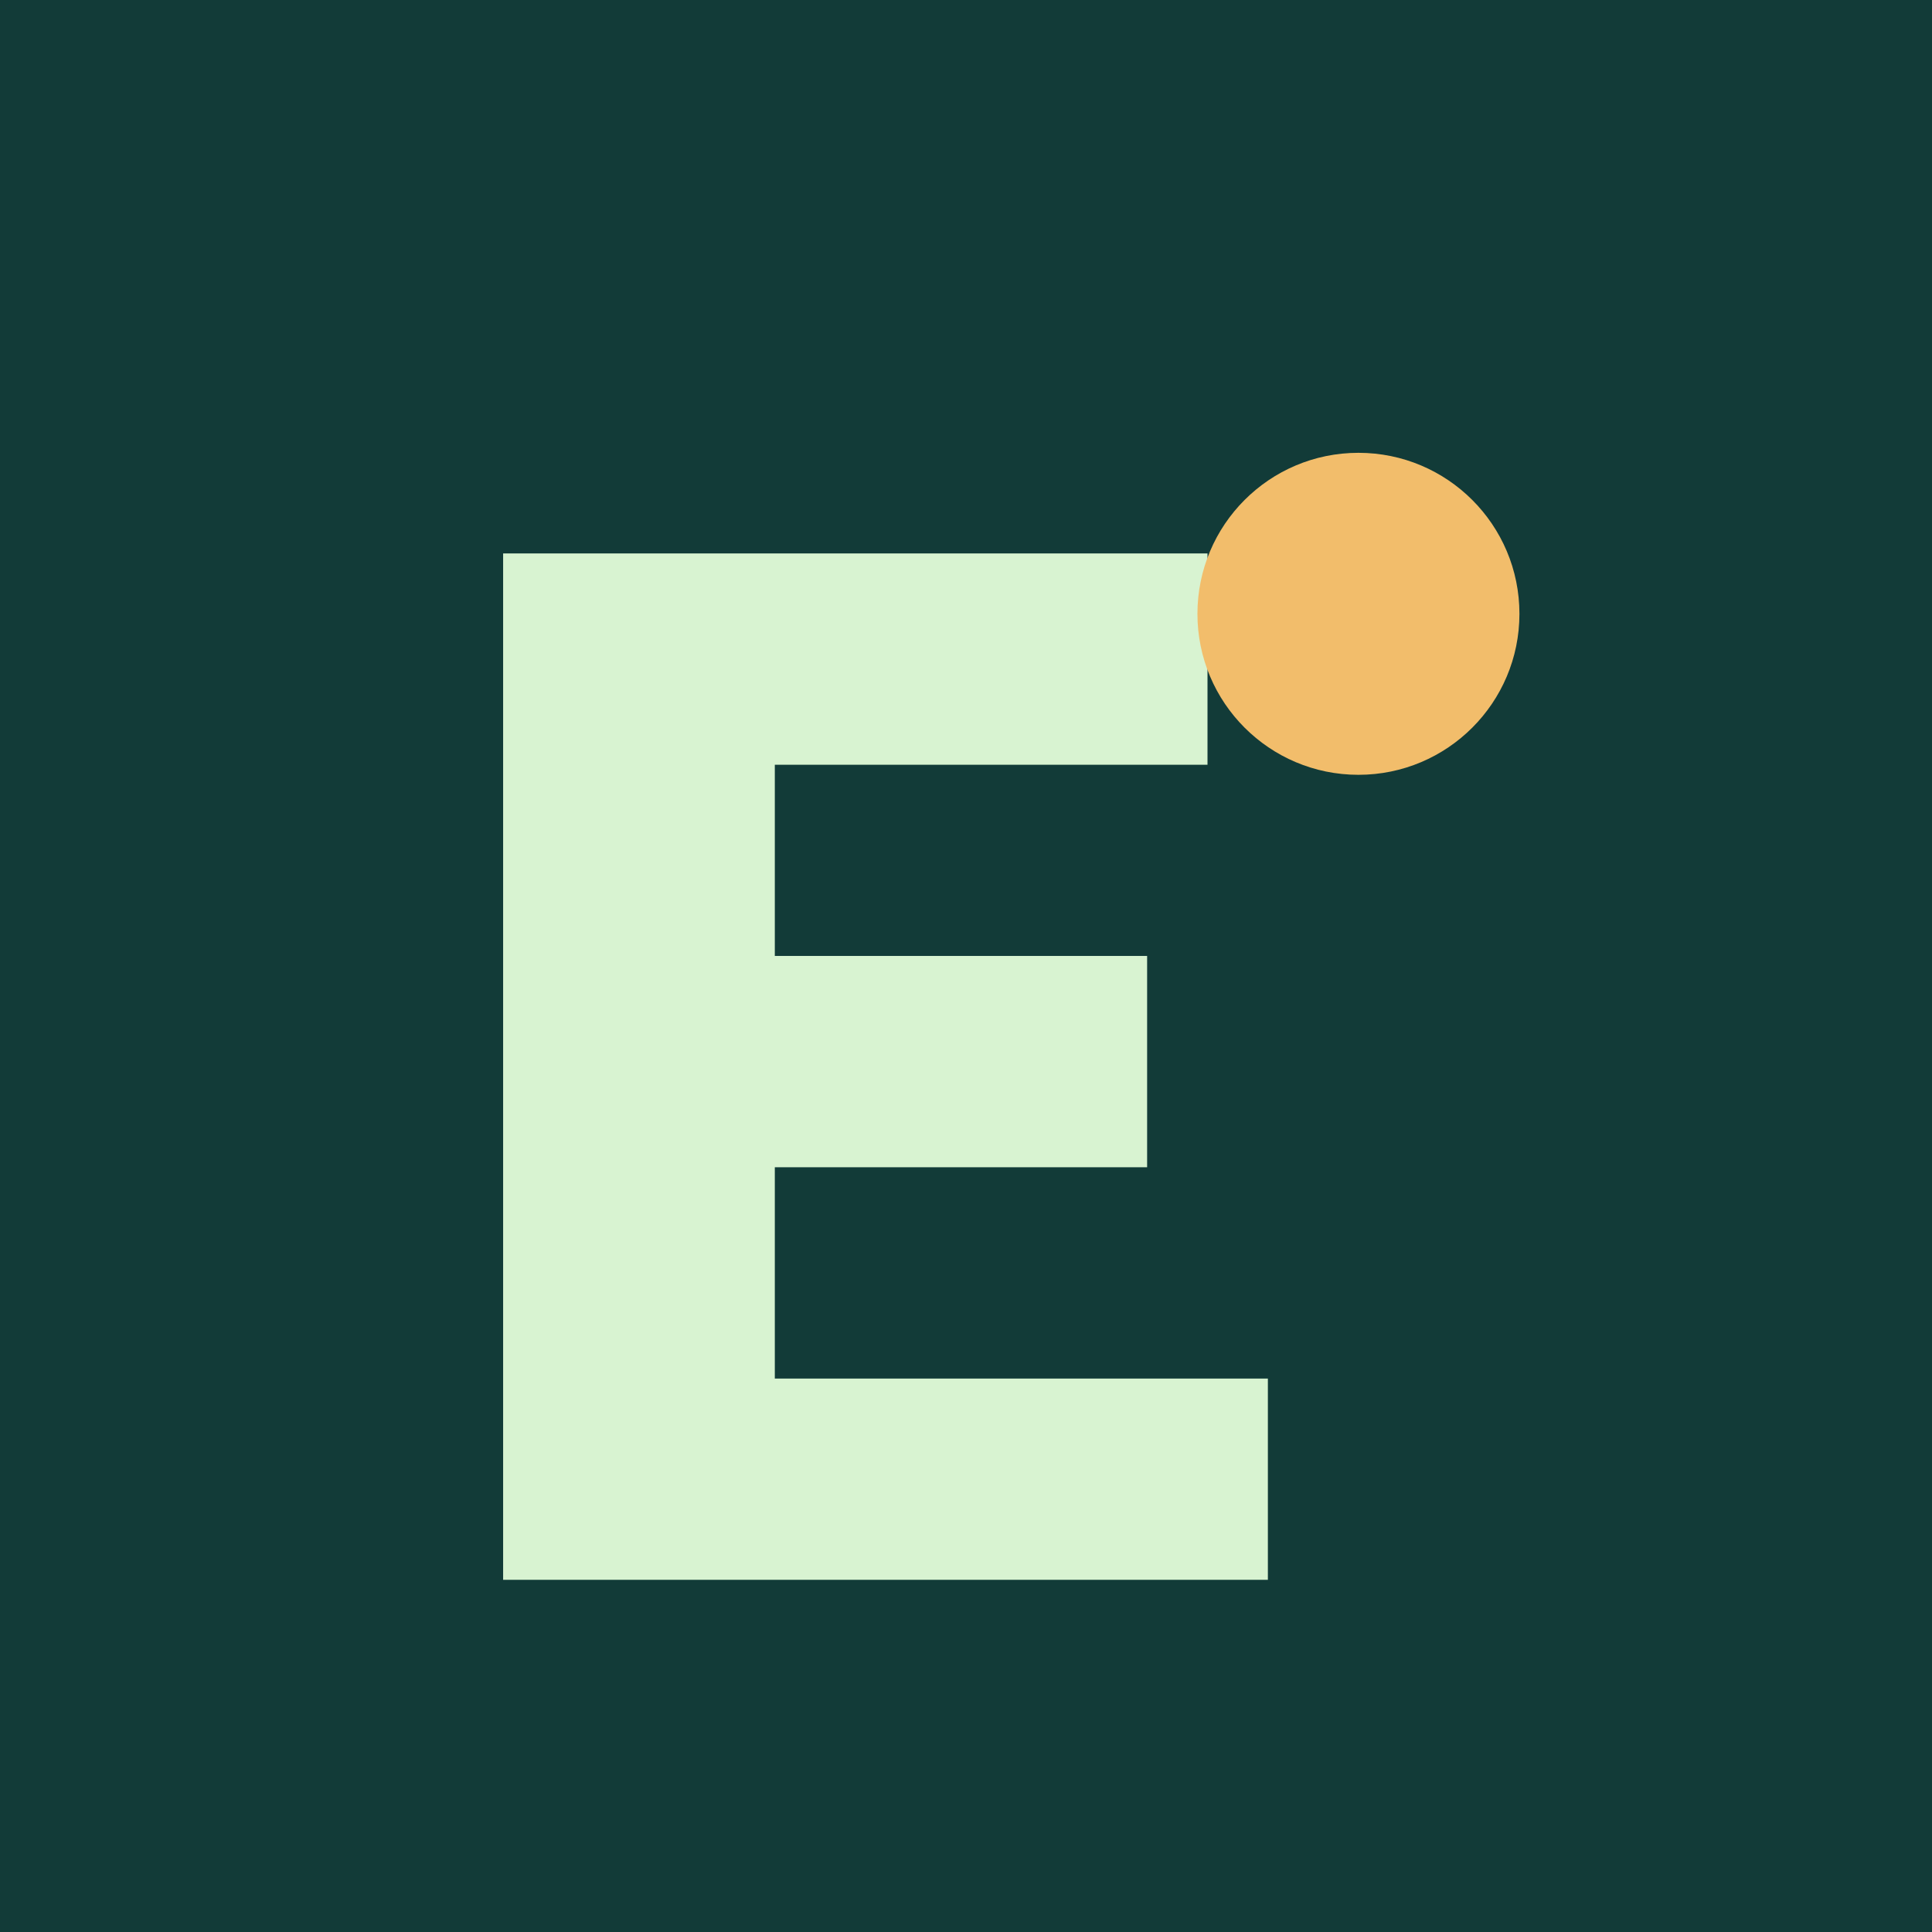
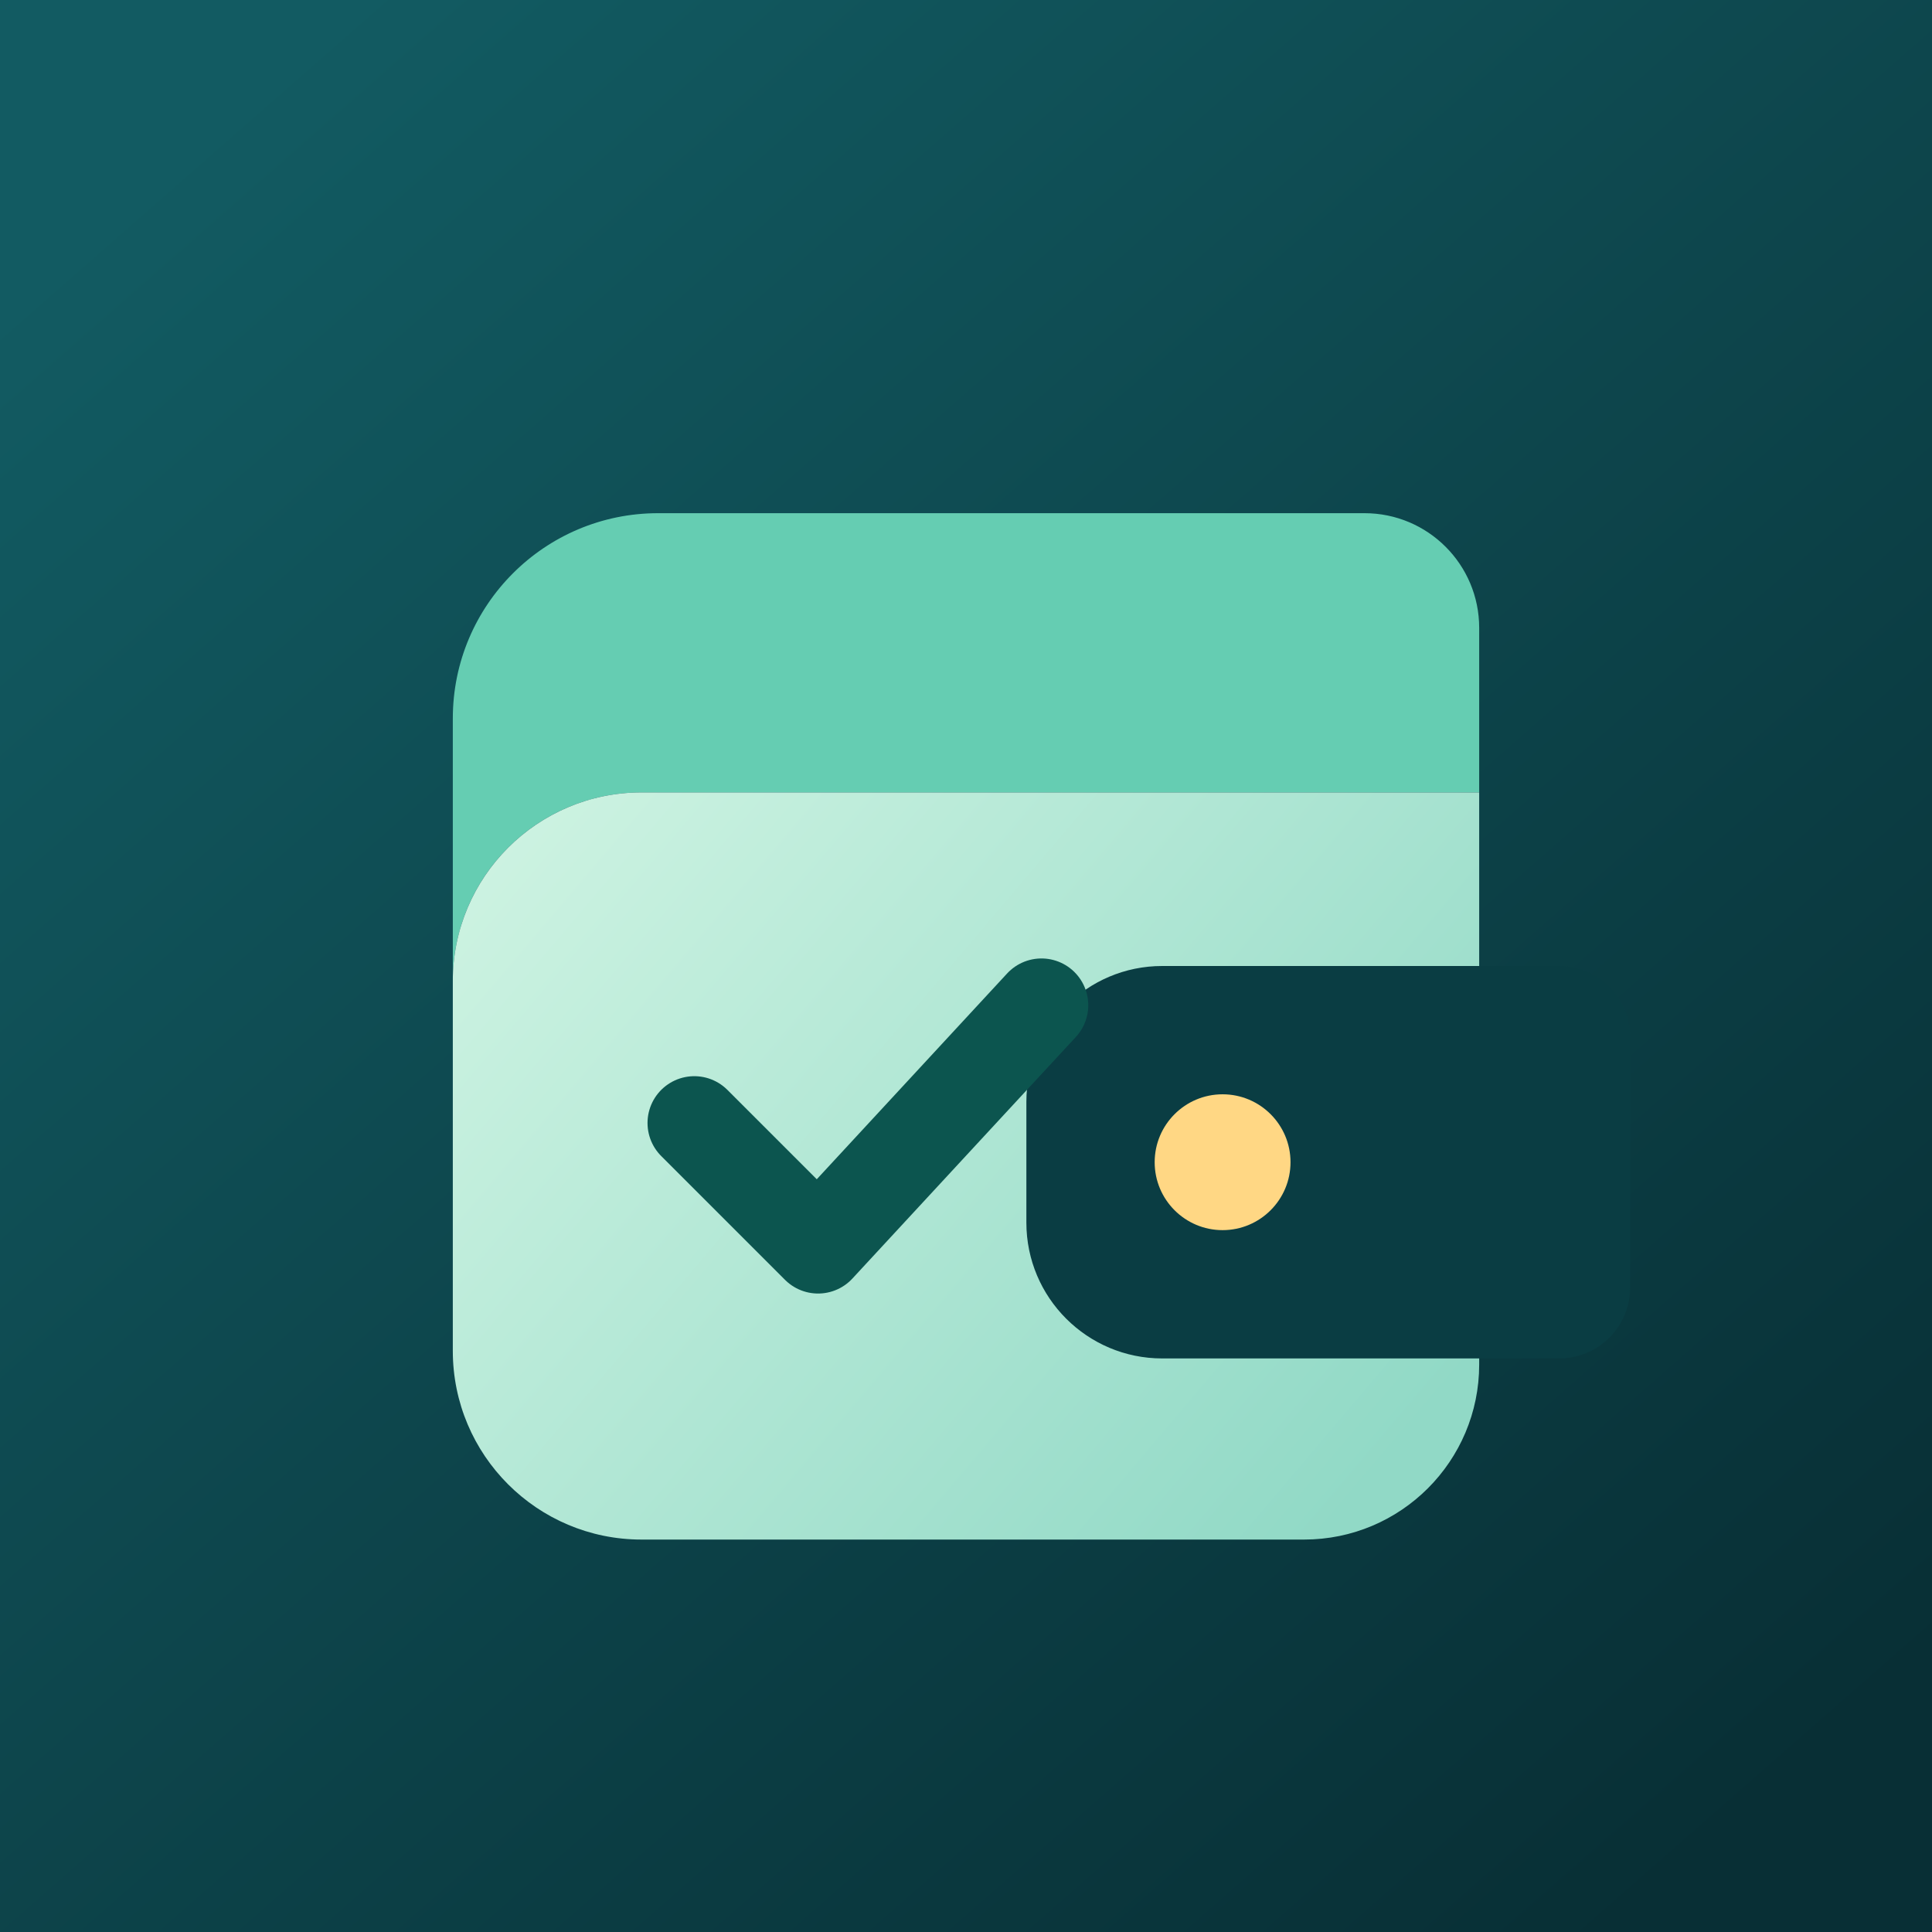
- <svg xmlns="http://www.w3.org/2000/svg" viewBox="0 0 192 192">
-   <rect width="192" height="192" fill="#123b38" />
-   <path d="M50 137V55h70v21H77v19h37v21H77v21h49v20H50z" fill="#d8f3d1" />
-   <circle cx="135" cy="61" r="16" fill="#f2bd6b" />
+ <svg xmlns="http://www.w3.org/2000/svg" viewBox="0 0 192 192" role="img" aria-labelledby="title">
+   <defs>
+     <linearGradient id="bg" x1="21" y1="12" x2="171" y2="183" gradientUnits="userSpaceOnUse">
+       <stop stop-color="#125B62" />
+       <stop offset="1" stop-color="#082F35" />
+     </linearGradient>
+     <linearGradient id="wallet" x1="45" y1="54" x2="144" y2="138" gradientUnits="userSpaceOnUse">
+       <stop stop-color="#D9F8E7" />
+       <stop offset="1" stop-color="#91D9C6" />
+     </linearGradient>
+   </defs>
+   <rect width="192" height="192" fill="url(#bg)" />
+   <path d="M45 71.4c0-11.28 9.15-20.4 20.4-20.4h70.2c6.3 0 11.4 5.1 11.4 11.4v16.35H63.75A18.75 18.75 0 0 0 45 97.5V71.4Z" fill="#65CDB2" />
+   <path d="M45 97.5c0-10.35 8.4-18.75 18.75-18.75H147v56.85a17.4 17.4 0 0 1-17.4 17.4h-65.85A18.75 18.75 0 0 1 45 134.25V97.5Z" fill="url(#wallet)" />
+   <path d="M115.5 96h39.45c3.9 0 7.05 3.15 7.05 7.05v24.9c0 3.9-3.15 7.05-7.05 7.05H115.5A13.5 13.5 0 0 1 102 121.5v-12A13.5 13.5 0 0 1 115.5 96Z" fill="#0A3D43" />
+   <circle cx="121.5" cy="115.5" r="6.75" fill="#FFD784" />
+   <path d="m69 111.6 12.3 12.3 22.2-24" fill="none" stroke="#0C554F" stroke-width="9.3" stroke-linecap="round" stroke-linejoin="round" />
</svg>
